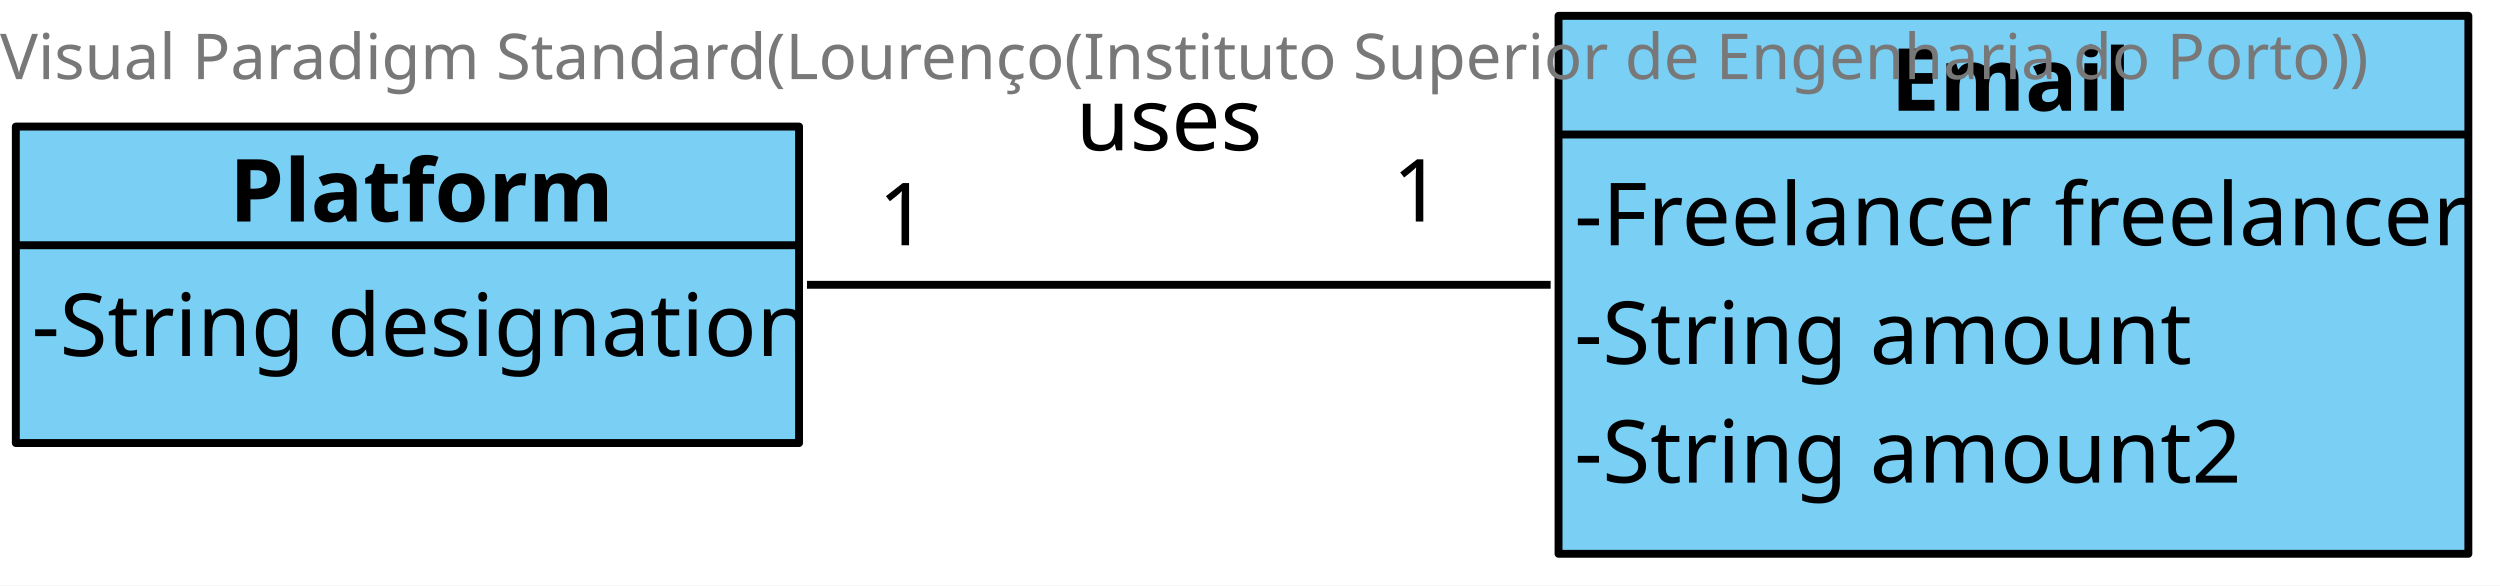
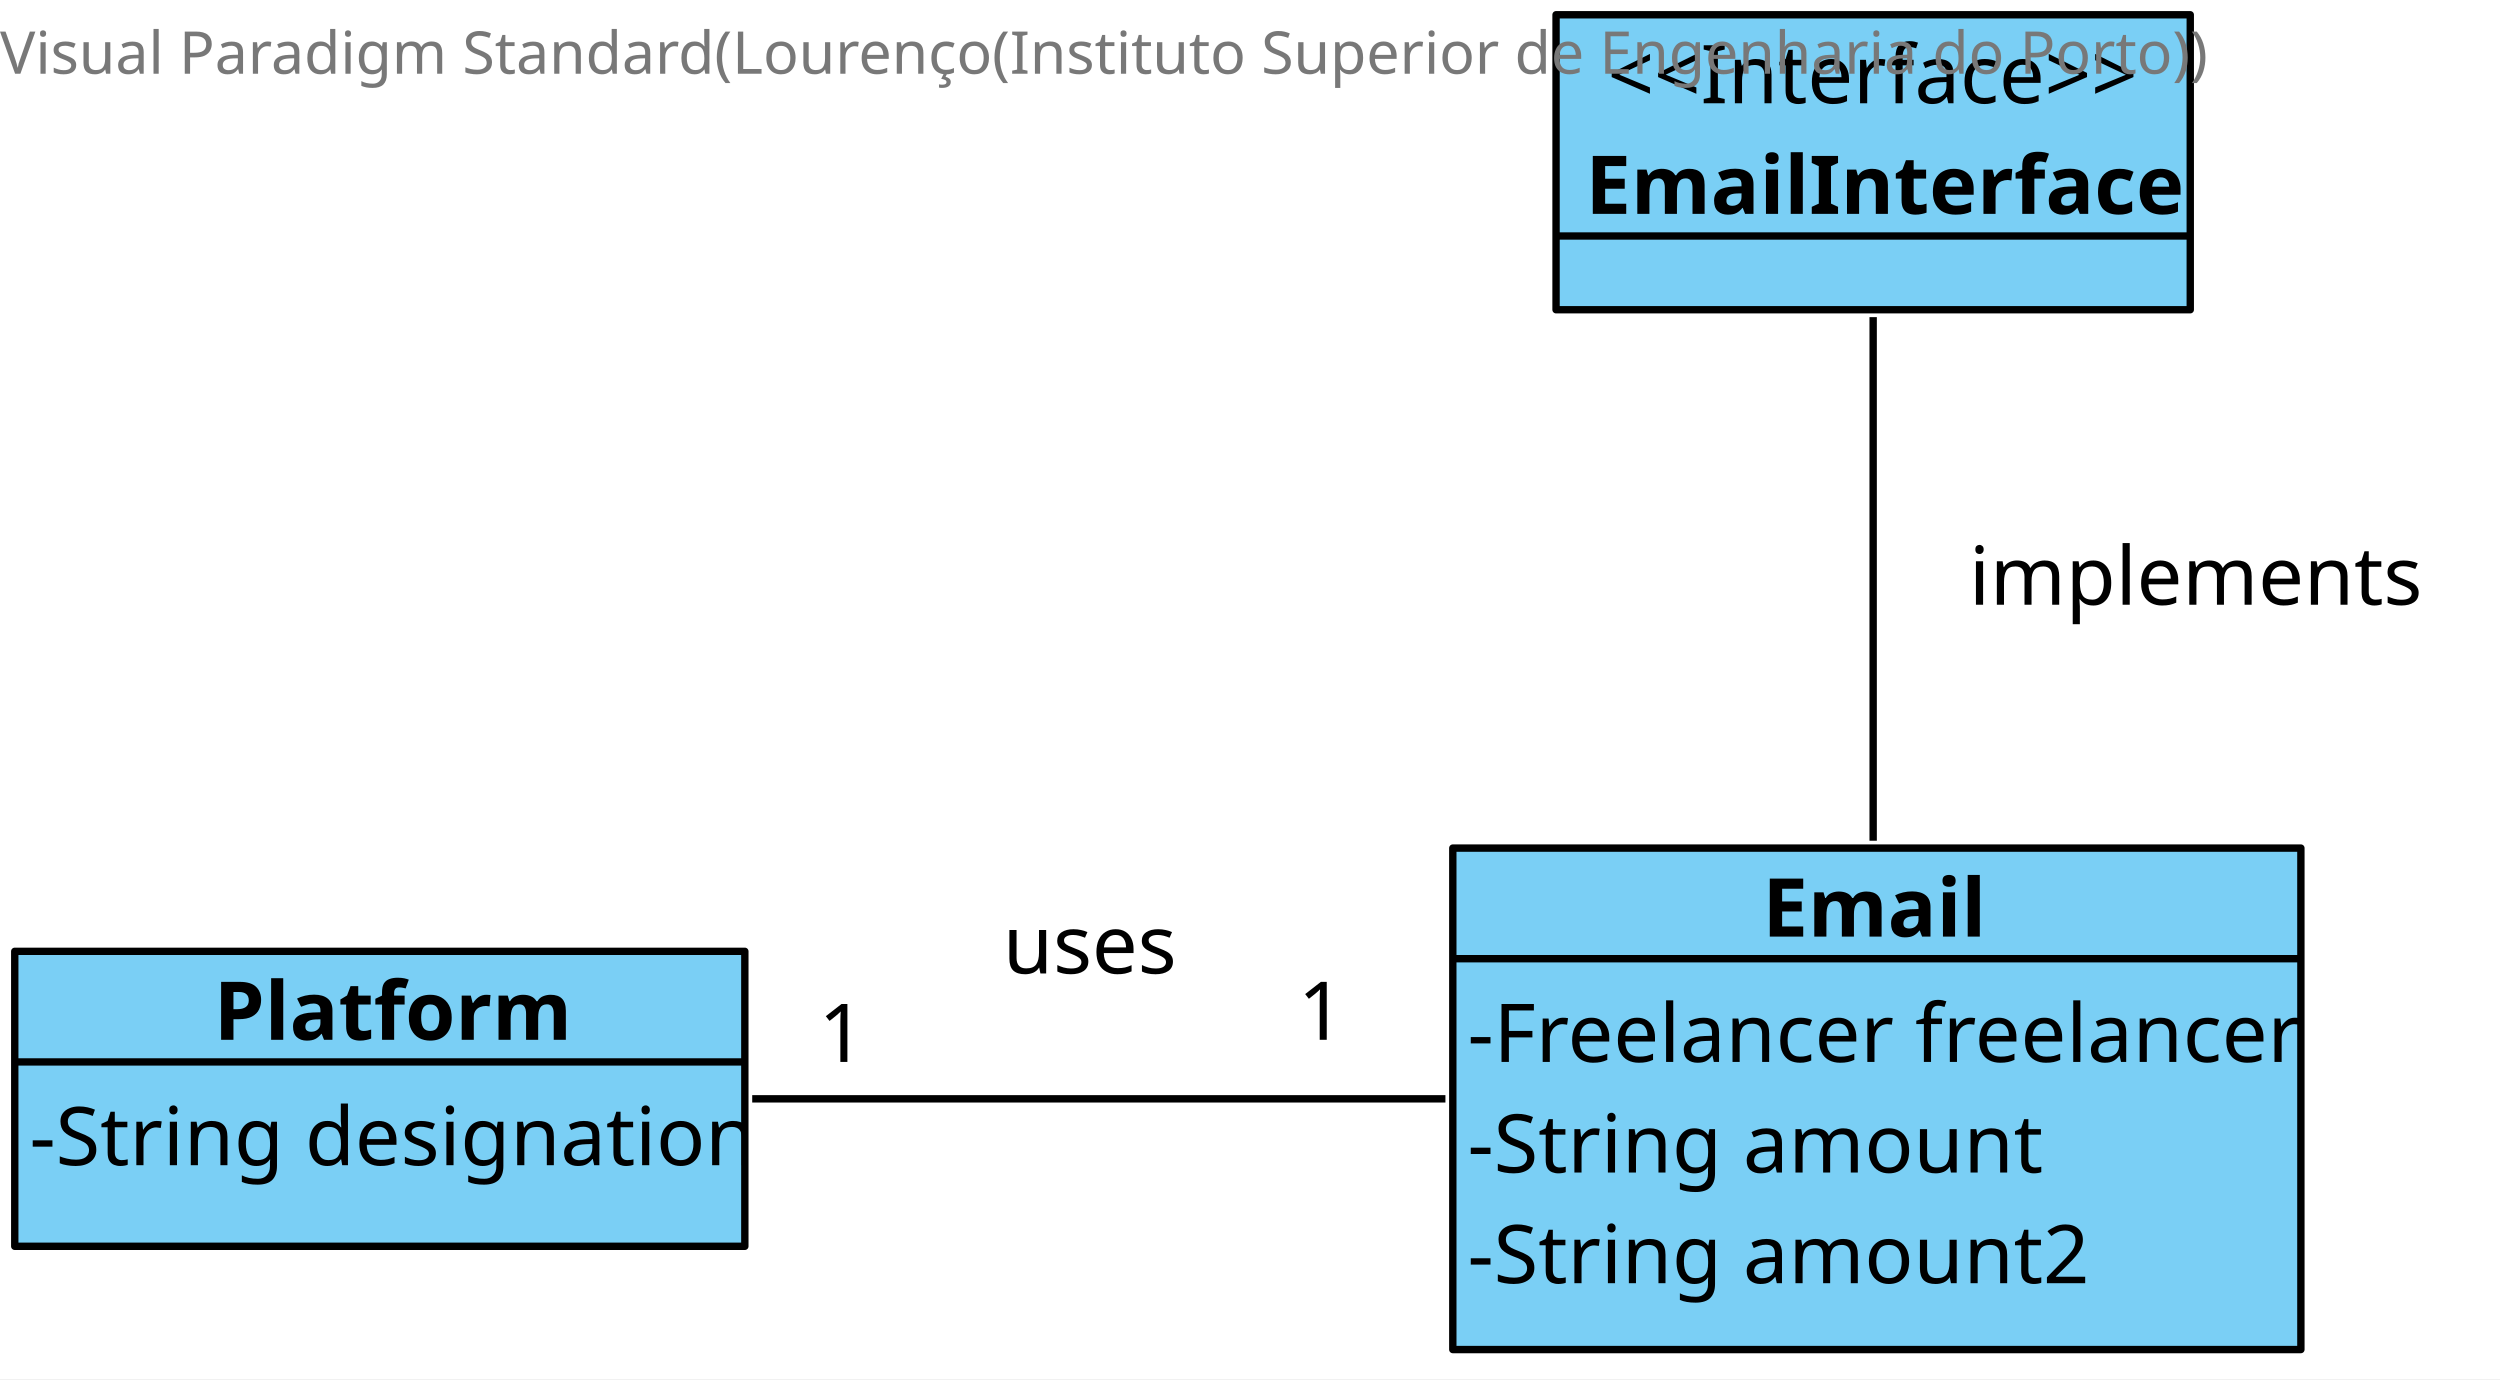
- <svg xmlns="http://www.w3.org/2000/svg" fill-opacity="0" color-rendering="auto" color-interpolation="auto" text-rendering="auto" stroke="rgb(0,0,0)" stroke-linecap="square" width="316" stroke-miterlimit="10" shape-rendering="auto" stroke-opacity="0" fill="rgb(0,0,0)" stroke-dasharray="none" font-weight="normal" stroke-width="1" height="74" font-family="'Dialog'" font-style="normal" stroke-linejoin="miter" font-size="12px" stroke-dashoffset="0" image-rendering="auto">
+ <svg xmlns="http://www.w3.org/2000/svg" fill-opacity="0" color-rendering="auto" color-interpolation="auto" text-rendering="auto" stroke="rgb(0,0,0)" stroke-linecap="square" width="339" stroke-miterlimit="10" shape-rendering="auto" stroke-opacity="0" fill="rgb(0,0,0)" stroke-dasharray="none" font-weight="normal" stroke-width="1" height="187" font-family="'Dialog'" font-style="normal" stroke-linejoin="miter" font-size="12px" stroke-dashoffset="0" image-rendering="auto">
  <defs id="genericDefs" />
  <g>
    <defs id="defs1">
      <clipPath clipPathUnits="userSpaceOnUse" id="clipPath1">
        <path d="M-7 -7 L110 -7 L110 51 L-7 51 L-7 -7 Z" />
      </clipPath>
      <clipPath clipPathUnits="userSpaceOnUse" id="clipPath2">
        <path d="M0 0 L0 25 L99 25 L99 0 Z" />
      </clipPath>
      <clipPath clipPathUnits="userSpaceOnUse" id="clipPath3">
        <path d="M0 0 L0 15 L99 15 L99 0 Z" />
      </clipPath>
      <clipPath clipPathUnits="userSpaceOnUse" id="clipPath4">
        <path d="M-7 -7 L126 -7 L126 79 L-7 79 L-7 -7 Z" />
      </clipPath>
      <clipPath clipPathUnits="userSpaceOnUse" id="clipPath5">
        <path d="M0 0 L0 53 L115 53 L115 0 Z" />
      </clipPath>
      <clipPath clipPathUnits="userSpaceOnUse" id="clipPath6">
        <path d="M0 0 L0 15 L115 15 L115 0 Z" />
      </clipPath>
      <clipPath clipPathUnits="userSpaceOnUse" id="clipPath7">
+         <path d="M-7 -7 L97 -7 L97 51 L-7 51 L-7 -7 Z" />
+       </clipPath>
+       <clipPath clipPathUnits="userSpaceOnUse" id="clipPath8">
+         <path d="M0 0 L0 10 L86 10 L86 0 Z" />
+       </clipPath>
+       <clipPath clipPathUnits="userSpaceOnUse" id="clipPath9">
+         <path d="M0 0 L0 30 L86 30 L86 0 Z" />
+       </clipPath>
+       <clipPath clipPathUnits="userSpaceOnUse" id="clipPath10">
        <path d="M-7 -7 L38 -7 L38 26 L-7 26 L-7 -7 Z" />
      </clipPath>
-       <clipPath clipPathUnits="userSpaceOnUse" id="clipPath8">
+       <clipPath clipPathUnits="userSpaceOnUse" id="clipPath11">
        <path d="M0 0 L0 15 L27 15 L27 0 Z" />
      </clipPath>
-       <clipPath clipPathUnits="userSpaceOnUse" id="clipPath9">
+       <clipPath clipPathUnits="userSpaceOnUse" id="clipPath12">
+         <path d="M0 0 L104 0 L104 175 L0 175 L0 0 Z" />
+       </clipPath>
+       <clipPath clipPathUnits="userSpaceOnUse" id="clipPath13">
+         <path d="M0 0 L0 175 L104 175 L104 92 L54 92 L54 77 L104 77 L104 0 Z" />
+       </clipPath>
+       <clipPath clipPathUnits="userSpaceOnUse" id="clipPath14">
        <path d="M0 0 L198 0 L198 104 L0 104 L0 0 Z" />
      </clipPath>
-       <clipPath clipPathUnits="userSpaceOnUse" id="clipPath10">
+       <clipPath clipPathUnits="userSpaceOnUse" id="clipPath15">
        <path d="M119 21 L119 36 L75 36 L75 21 ZM0 0 L0 104 L198 104 L198 0 Z" />
      </clipPath>
-       <clipPath clipPathUnits="userSpaceOnUse" id="clipPath11">
+       <clipPath clipPathUnits="userSpaceOnUse" id="clipPath16">
        <path d="M-44 -15 L88 -15 L88 30 L-44 30 L-44 -15 Z" />
+       </clipPath>
+       <clipPath clipPathUnits="userSpaceOnUse" id="clipPath17">
+         <path d="M-77 -15 L154 -15 L154 30 L-77 30 L-77 -15 Z" />
      </clipPath>
    </defs>
    <g fill="white" text-rendering="geometricPrecision" fill-opacity="1" stroke-opacity="1" stroke="white">
-       <rect x="0" width="316" height="74" y="0" stroke="none" />
+       <rect x="0" width="339" height="187" y="0" stroke="none" />
    </g>
-     <g font-size="11px" transform="translate(2,16)" fill-opacity="1" fill="rgb(122,207,245)" text-rendering="geometricPrecision" image-rendering="optimizeQuality" font-family="sans-serif" stroke="rgb(122,207,245)" font-weight="bold" stroke-opacity="1">
+     <g font-size="11px" transform="translate(2,129)" fill-opacity="1" fill="rgb(122,207,245)" text-rendering="geometricPrecision" image-rendering="optimizeQuality" font-family="sans-serif" stroke="rgb(122,207,245)" font-weight="bold" stroke-opacity="1">
      <rect x="0" width="99" height="40" y="0" clip-path="url(#clipPath1)" stroke="none" />
    </g>
-     <g fill-opacity="1" text-rendering="geometricPrecision" stroke="black" stroke-linecap="butt" transform="translate(2,16)" stroke-miterlimit="0" stroke-opacity="1" fill="black" font-weight="bold" font-family="sans-serif" stroke-linejoin="round" font-size="11px" image-rendering="optimizeQuality">
+     <g fill-opacity="1" text-rendering="geometricPrecision" stroke="black" stroke-linecap="butt" transform="translate(2,129)" stroke-miterlimit="0" stroke-opacity="1" fill="black" font-weight="bold" font-family="sans-serif" stroke-linejoin="round" font-size="11px" image-rendering="optimizeQuality">
      <rect fill="none" x="0" width="99" height="40" y="0" clip-path="url(#clipPath1)" />
      <line y2="15" fill="none" x1="0" clip-path="url(#clipPath1)" x2="99" y1="15" />
    </g>
-     <g font-size="11px" transform="matrix(1,0,0,1,2,31)" fill-opacity="1" fill="black" text-rendering="geometricPrecision" image-rendering="optimizeQuality" font-family="sans-serif" stroke="black" stroke-opacity="1">
+     <g font-size="11px" transform="matrix(1,0,0,1,2,144)" fill-opacity="1" fill="black" text-rendering="geometricPrecision" image-rendering="optimizeQuality" font-family="sans-serif" stroke="black" stroke-opacity="1">
      <text x="2" xml:space="preserve" y="14" clip-path="url(#clipPath2)" stroke="none">-String designation</text>
    </g>
-     <g font-size="11px" transform="translate(2,16)" fill-opacity="1" fill="black" text-rendering="geometricPrecision" image-rendering="optimizeQuality" font-family="sans-serif" stroke="black" font-weight="bold" stroke-opacity="1">
+     <g font-size="11px" transform="translate(2,129)" fill-opacity="1" fill="black" text-rendering="geometricPrecision" image-rendering="optimizeQuality" font-family="sans-serif" stroke="black" font-weight="bold" stroke-opacity="1">
      <text x="27" xml:space="preserve" y="12" clip-path="url(#clipPath3)" stroke="none">Platform</text>
    </g>
-     <g font-size="11px" transform="translate(197,2)" fill-opacity="1" fill="rgb(122,207,245)" text-rendering="geometricPrecision" image-rendering="optimizeQuality" font-family="sans-serif" stroke="rgb(122,207,245)" font-weight="bold" stroke-opacity="1">
+     <g font-size="11px" transform="translate(197,115)" fill-opacity="1" fill="rgb(122,207,245)" text-rendering="geometricPrecision" image-rendering="optimizeQuality" font-family="sans-serif" stroke="rgb(122,207,245)" font-weight="bold" stroke-opacity="1">
      <rect x="0" width="115" height="68" y="0" clip-path="url(#clipPath4)" stroke="none" />
    </g>
-     <g fill-opacity="1" text-rendering="geometricPrecision" stroke="black" stroke-linecap="butt" transform="translate(197,2)" stroke-miterlimit="0" stroke-opacity="1" fill="black" font-weight="bold" font-family="sans-serif" stroke-linejoin="round" font-size="11px" image-rendering="optimizeQuality">
+     <g fill-opacity="1" text-rendering="geometricPrecision" stroke="black" stroke-linecap="butt" transform="translate(197,115)" stroke-miterlimit="0" stroke-opacity="1" fill="black" font-weight="bold" font-family="sans-serif" stroke-linejoin="round" font-size="11px" image-rendering="optimizeQuality">
      <rect fill="none" x="0" width="115" height="68" y="0" clip-path="url(#clipPath4)" />
      <line y2="15" fill="none" x1="0" clip-path="url(#clipPath4)" x2="115" y1="15" />
    </g>
-     <g font-size="11px" transform="matrix(1,0,0,1,197,17)" fill-opacity="1" fill="black" text-rendering="geometricPrecision" image-rendering="optimizeQuality" font-family="sans-serif" stroke="black" stroke-opacity="1">
+     <g font-size="11px" transform="matrix(1,0,0,1,197,130)" fill-opacity="1" fill="black" text-rendering="geometricPrecision" image-rendering="optimizeQuality" font-family="sans-serif" stroke="black" stroke-opacity="1">
      <text x="2" xml:space="preserve" y="14" clip-path="url(#clipPath5)" stroke="none">-Freelancer freelancer</text>
    </g>
-     <g font-size="11px" transform="matrix(1,0,0,1,197,17)" fill-opacity="1" fill="black" text-rendering="geometricPrecision" image-rendering="optimizeQuality" font-family="sans-serif" stroke="black" stroke-opacity="1">
+     <g font-size="11px" transform="matrix(1,0,0,1,197,130)" fill-opacity="1" fill="black" text-rendering="geometricPrecision" image-rendering="optimizeQuality" font-family="sans-serif" stroke="black" stroke-opacity="1">
      <text x="2" xml:space="preserve" y="29" clip-path="url(#clipPath5)" stroke="none">-String amount</text>
    </g>
-     <g font-size="11px" transform="matrix(1,0,0,1,197,17)" fill-opacity="1" fill="black" text-rendering="geometricPrecision" image-rendering="optimizeQuality" font-family="sans-serif" stroke="black" stroke-opacity="1">
+     <g font-size="11px" transform="matrix(1,0,0,1,197,130)" fill-opacity="1" fill="black" text-rendering="geometricPrecision" image-rendering="optimizeQuality" font-family="sans-serif" stroke="black" stroke-opacity="1">
      <text x="2" xml:space="preserve" y="44" clip-path="url(#clipPath5)" stroke="none">-String amount2</text>
    </g>
-     <g font-size="11px" transform="translate(197,2)" fill-opacity="1" fill="black" text-rendering="geometricPrecision" image-rendering="optimizeQuality" font-family="sans-serif" stroke="black" font-weight="bold" stroke-opacity="1">
+     <g font-size="11px" transform="translate(197,115)" fill-opacity="1" fill="black" text-rendering="geometricPrecision" image-rendering="optimizeQuality" font-family="sans-serif" stroke="black" font-weight="bold" stroke-opacity="1">
      <text x="42" xml:space="preserve" y="12" clip-path="url(#clipPath6)" stroke="none">Email</text>
    </g>
-     <g font-size="11px" transform="translate(166,16)" fill-opacity="1" fill="black" text-rendering="geometricPrecision" image-rendering="optimizeQuality" font-family="sans-serif" stroke="black" stroke-opacity="1">
-       <text x="10" xml:space="preserve" y="12" clip-path="url(#clipPath8)" stroke="none">1</text>
+     <g font-size="11px" transform="translate(211,2)" fill-opacity="1" fill="rgb(122,207,245)" text-rendering="geometricPrecision" image-rendering="optimizeQuality" font-family="sans-serif" stroke="rgb(122,207,245)" font-weight="bold" stroke-opacity="1">
+       <rect x="0" width="86" height="40" y="0" clip-path="url(#clipPath7)" stroke="none" />
    </g>
-     <g font-size="11px" transform="translate(101,19)" fill-opacity="1" fill="black" text-rendering="geometricPrecision" image-rendering="optimizeQuality" font-family="sans-serif" stroke="black" stroke-opacity="1">
-       <text x="10" xml:space="preserve" y="12" clip-path="url(#clipPath8)" stroke="none">1</text>
+     <g fill-opacity="1" text-rendering="geometricPrecision" stroke="black" stroke-linecap="butt" transform="translate(211,2)" stroke-miterlimit="0" stroke-opacity="1" fill="black" font-weight="bold" font-family="sans-serif" stroke-linejoin="round" font-size="11px" image-rendering="optimizeQuality">
+       <rect fill="none" x="0" width="86" height="40" y="0" clip-path="url(#clipPath7)" />
+       <line y2="30" fill="none" x1="0" clip-path="url(#clipPath7)" x2="86" y1="30" />
    </g>
-     <g stroke-linecap="butt" font-size="11px" transform="translate(52,-14)" fill-opacity="1" fill="black" text-rendering="geometricPrecision" image-rendering="optimizeQuality" font-family="sans-serif" stroke-linejoin="round" stroke="black" stroke-opacity="1">
-       <line y2="50" fill="none" x1="144" clip-path="url(#clipPath10)" x2="50" y1="50" />
+     <g font-size="11px" transform="translate(211,2)" fill-opacity="1" fill="black" text-rendering="geometricPrecision" image-rendering="optimizeQuality" font-family="sans-serif" stroke="black" stroke-opacity="1">
+       <text x="7" xml:space="preserve" y="12" clip-path="url(#clipPath9)" stroke="none">&lt;&lt;Interface&gt;&gt;</text>
+       <text x="4" xml:space="preserve" y="27" clip-path="url(#clipPath9)" font-weight="bold" stroke="none">EmailInterface</text>
    </g>
-     <g font-size="11px" transform="translate(127,7)" fill-opacity="1" fill="black" text-rendering="geometricPrecision" image-rendering="optimizeQuality" font-family="sans-serif" stroke="black" stroke-opacity="1">
-       <text x="9" xml:space="preserve" y="12" clip-path="url(#clipPath11)" stroke="none">uses</text>
+     <g font-size="11px" transform="translate(166,129)" fill-opacity="1" fill="black" text-rendering="geometricPrecision" image-rendering="optimizeQuality" font-family="sans-serif" stroke="black" stroke-opacity="1">
+       <text x="10" xml:space="preserve" y="12" clip-path="url(#clipPath11)" stroke="none">1</text>
+     </g>
+     <g font-size="11px" transform="translate(101,132)" fill-opacity="1" fill="black" text-rendering="geometricPrecision" image-rendering="optimizeQuality" font-family="sans-serif" stroke="black" stroke-opacity="1">
+       <text x="10" xml:space="preserve" y="12" clip-path="url(#clipPath11)" stroke="none">1</text>
+     </g>
+     <g stroke-linecap="butt" font-size="11px" transform="translate(204,-7)" fill-opacity="1" fill="black" text-rendering="geometricPrecision" image-rendering="optimizeQuality" font-family="sans-serif" stroke-linejoin="round" stroke="black" stroke-opacity="1">
+       <line y2="50" fill="none" x1="50" clip-path="url(#clipPath13)" x2="50" y1="121" />
+     </g>
+     <g stroke-linecap="butt" font-size="11px" transform="translate(52,99)" fill-opacity="1" fill="black" text-rendering="geometricPrecision" image-rendering="optimizeQuality" font-family="sans-serif" stroke-linejoin="round" stroke="black" stroke-opacity="1">
+       <line y2="50" fill="none" x1="144" clip-path="url(#clipPath15)" x2="50" y1="50" />
+     </g>
+     <g font-size="11px" transform="translate(127,120)" fill-opacity="1" fill="black" text-rendering="geometricPrecision" image-rendering="optimizeQuality" font-family="sans-serif" stroke="black" stroke-opacity="1">
+       <text x="9" xml:space="preserve" y="12" clip-path="url(#clipPath16)" stroke="none">uses</text>
+     </g>
+     <g font-size="11px" transform="translate(258,70)" fill-opacity="1" fill="black" text-rendering="geometricPrecision" image-rendering="optimizeQuality" font-family="sans-serif" stroke="black" stroke-opacity="1">
+       <text x="9" xml:space="preserve" y="12" clip-path="url(#clipPath17)" stroke="none">implements</text>
    </g>
    <g font-size="8px" fill-opacity="1" fill="rgb(120,120,120)" text-rendering="geometricPrecision" image-rendering="optimizeQuality" stroke="rgb(120,120,120)" stroke-opacity="1">
      <text x="0" xml:space="preserve" y="10" stroke="none">Visual Paradigm Standard(Lourenço(Instituto Superior de Engenharia do Porto))</text>
    </g>
  </g>
</svg>
